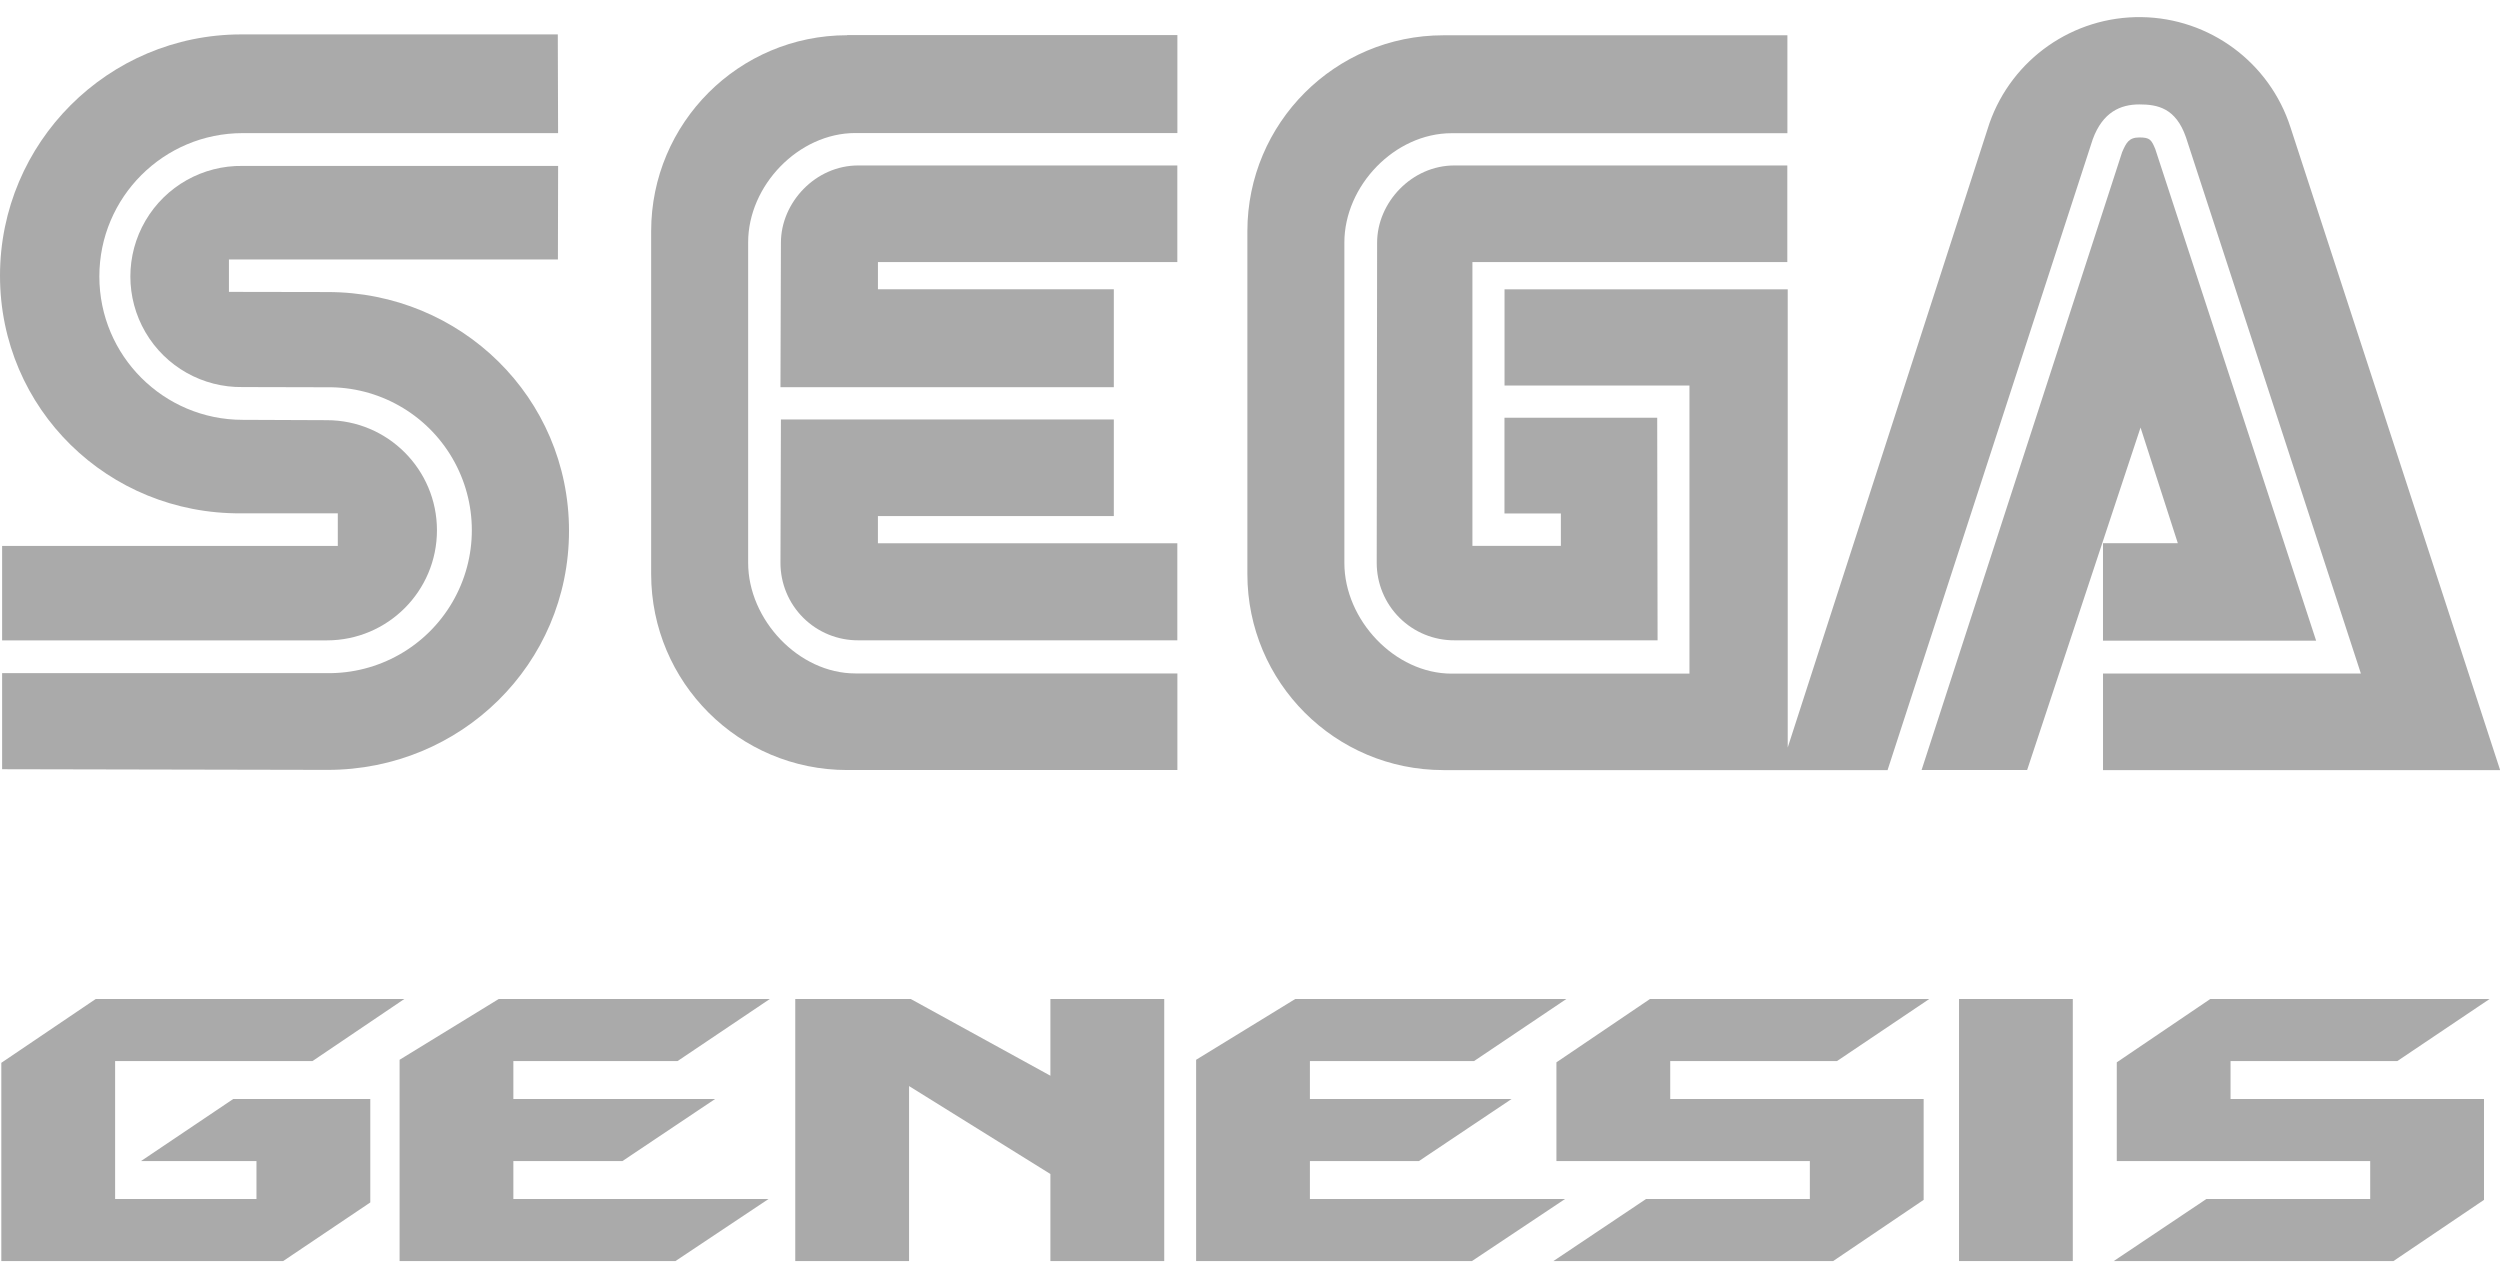
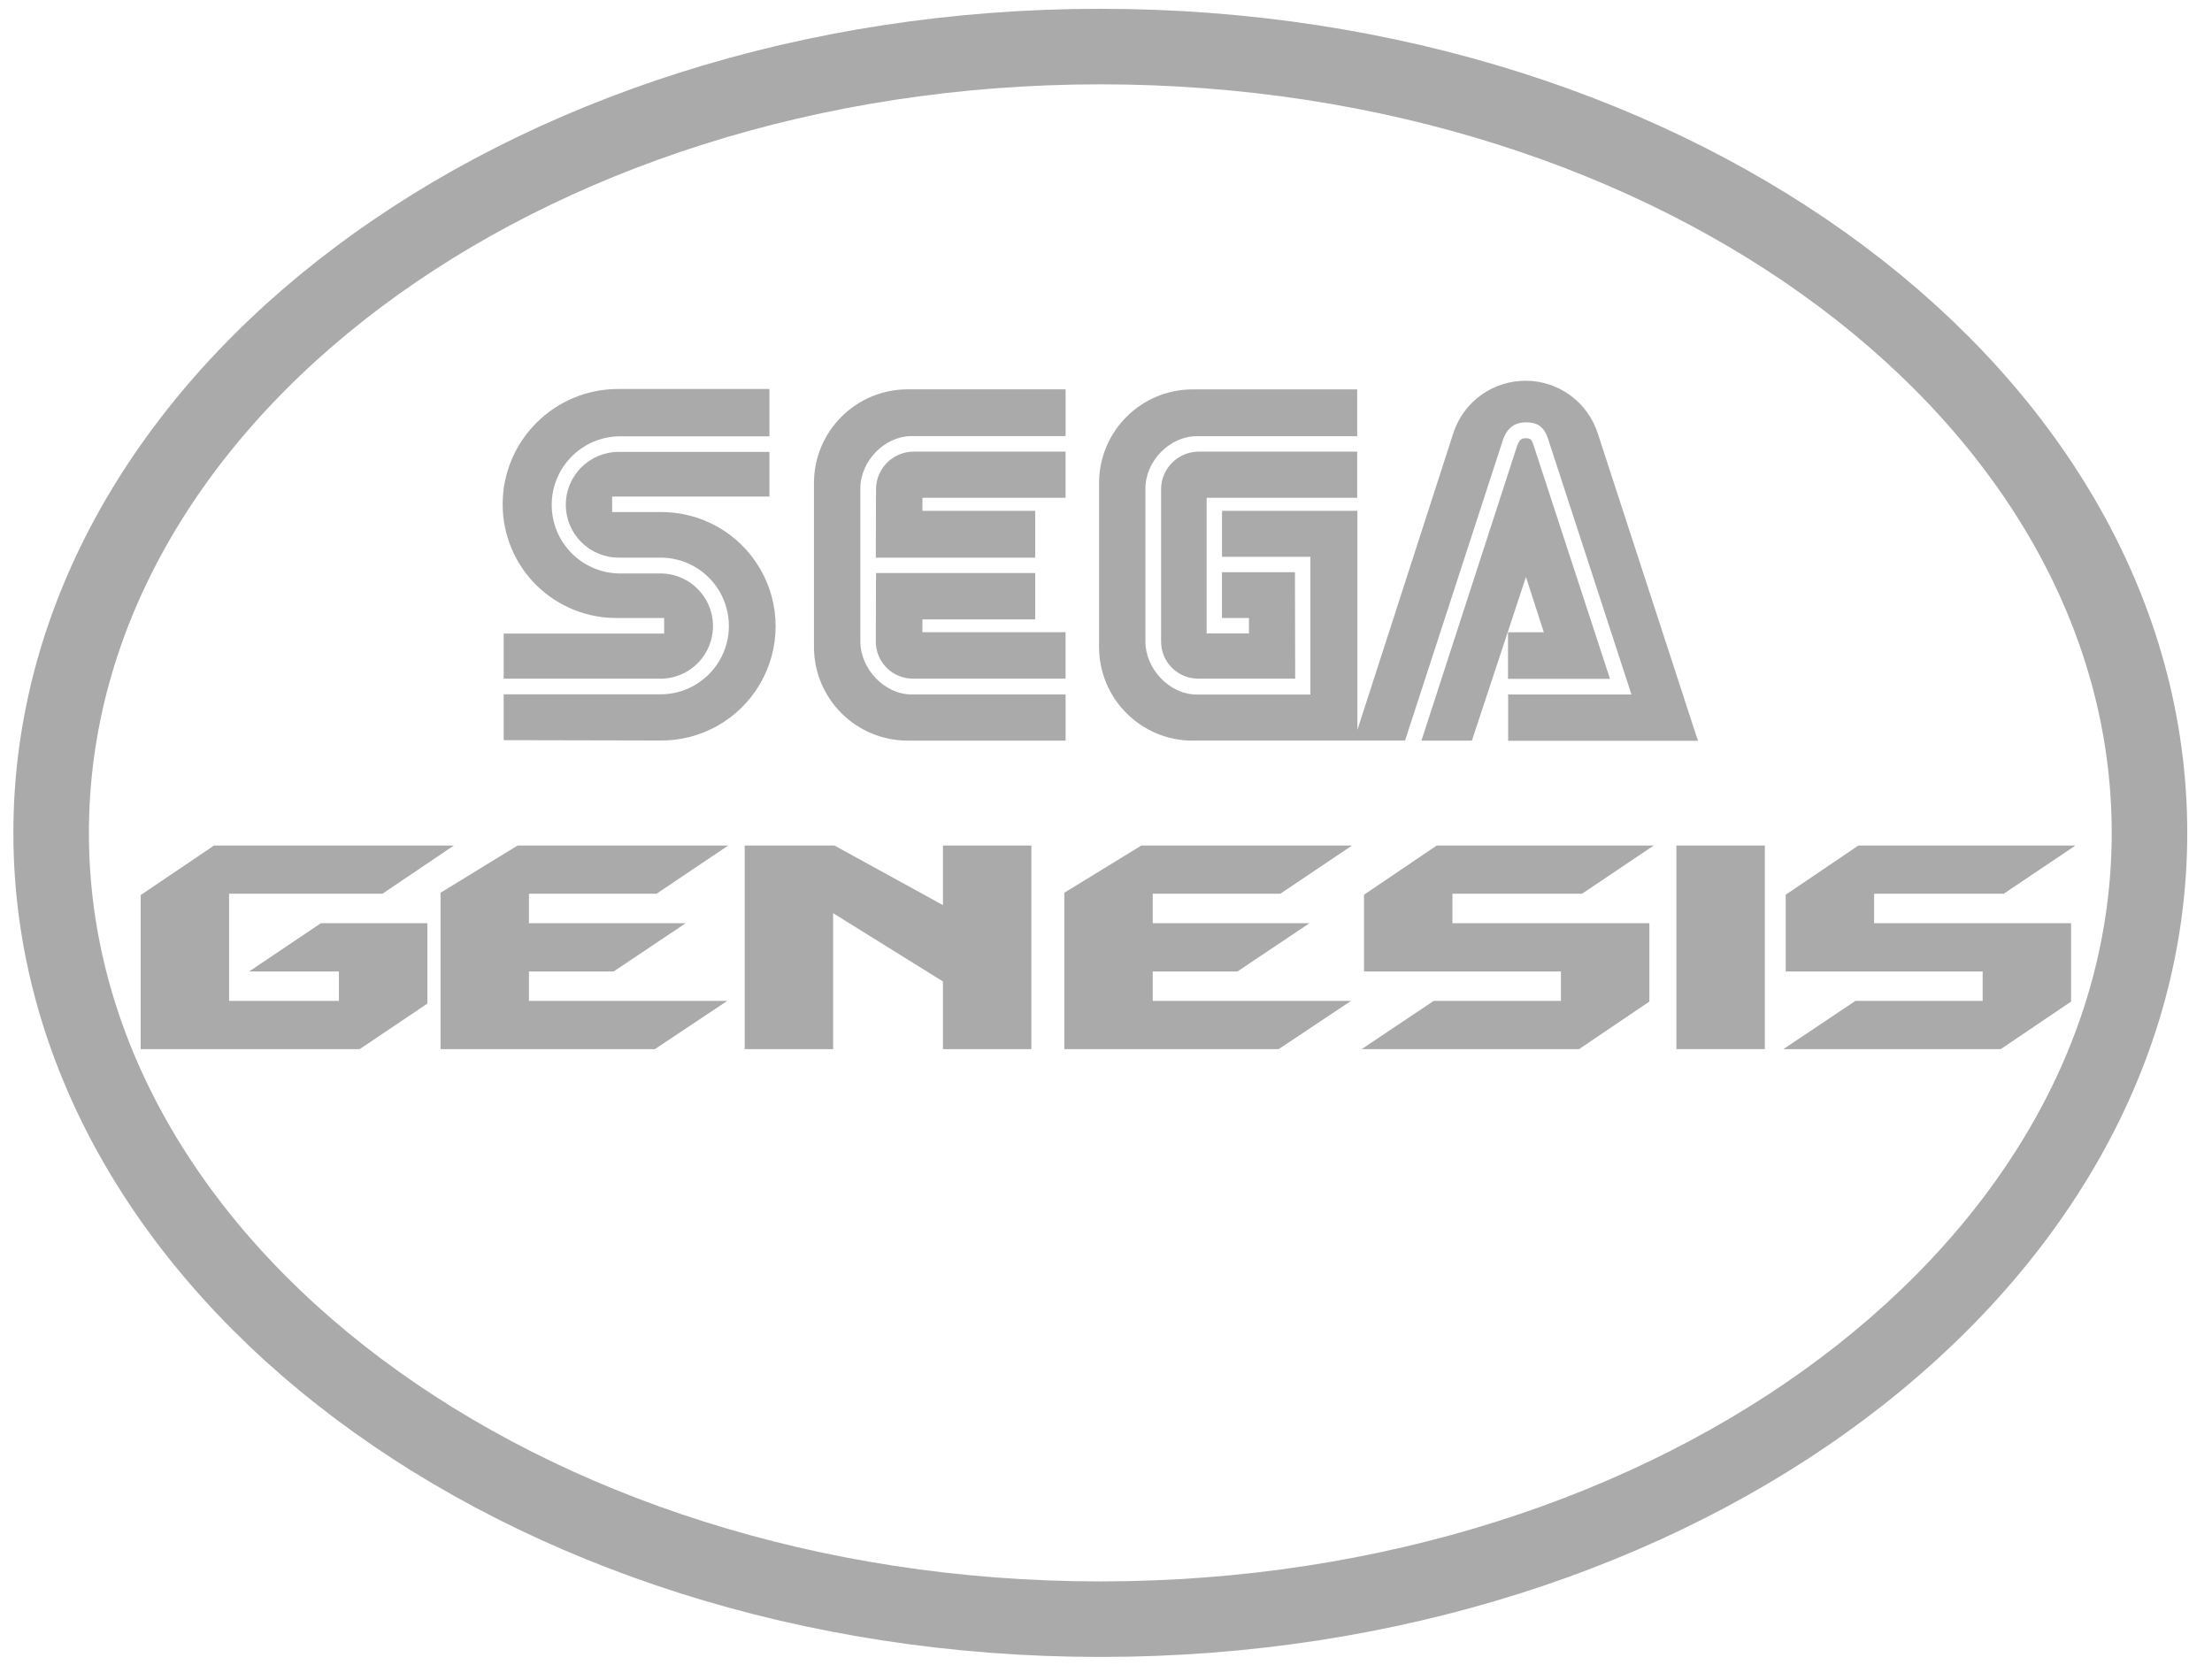
- <svg xmlns="http://www.w3.org/2000/svg" id="sgenesis" viewBox="0 0 871.95 440.86">
+ <svg xmlns="http://www.w3.org/2000/svg" viewBox="0 0 585.63 440.86">
  <defs>
-     <style>.cls-1{fill:#aaa;fill-rule:evenodd;}</style>
+     <style>.cls-1{fill:#aaa;fill-rule:evenodd;}.cls-2{fill:none;stroke:#aaa;stroke-miterlimit:10;stroke-width:20px;}</style>
  </defs>
-   <g id="genesis">
-     <polygon id="polygon15" class="cls-1" points="582.54 383.31 670.93 383.31 670.93 418.49 639.37 439.83 541.8 439.83 574.12 418.18 631.24 418.18 631.24 404.96 542.85 404.96 542.85 370.52 575.48 348.43 575.48 348.43 672.89 348.43 640.72 370.07 582.54 370.07 582.54 383.31" />
-     <polygon id="polygon17" class="cls-1" points="683.27 348.43 683.27 348.43 722.95 348.43 722.95 439.83 683.27 439.83 683.27 348.43" />
-     <polygon id="polygon19" class="cls-1" points="777.97 383.31 866.37 383.31 866.37 418.49 834.79 439.83 737.23 439.83 769.55 418.18 826.68 418.18 826.68 404.96 738.29 404.96 738.29 370.52 770.9 348.43 770.9 348.43 868.32 348.43 836.15 370.07 777.97 370.07 777.97 383.31" />
-     <polygon id="polygon21" class="cls-1" points="456.87 418.18 456.87 404.96 494.89 404.96 527.21 383.31 456.87 383.31 456.87 370.07 514.13 370.07 546.31 348.43 451.75 348.43 417.18 369.63 417.18 369.63 417.18 439.83 513.39 439.83 545.86 418.18 456.87 418.18" />
-     <polygon id="polygon23" class="cls-1" points="179.05 418.18 179.05 404.96 217.09 404.96 249.41 383.31 179.05 383.31 179.05 370.07 236.33 370.07 268.5 348.43 173.94 348.43 139.37 369.63 139.37 369.63 139.37 439.83 235.58 439.83 268.05 418.18 179.05 418.18" />
-     <polygon id="polygon25" class="cls-1" points="366.36 409.47 317.06 378.8 317.06 439.83 277.37 439.83 277.37 348.43 317.65 348.43 366.36 375.19 366.36 348.43 366.36 348.43 406.06 348.43 406.06 439.83 366.36 439.83 366.36 409.47" />
-     <polygon id="polygon27" class="cls-1" points="40.15 370.07 40.15 418.18 89.45 418.18 89.45 404.96 49.17 404.96 81.34 383.31 129.15 383.31 129.15 419.39 98.77 439.83 0.46 439.83 0.46 370.69 0.46 370.69 33.38 348.43 141.02 348.43 109 370.07 40.15 370.07" />
-   </g>
-   <g id="sega">
-     <path id="path33" class="cls-1" d="M194.55,12H84.19A84.19,84.19,0,0,0,0,96.14c0,46.51,37.71,83.29,84.19,82.9h33.63V190.4H.74v32.95H114a38.4,38.4,0,1,0,0-76.8l-29.35-.12a50,50,0,1,1,0-100h110L194.55,12Z" />
-     <path id="path35" class="cls-1" d="M194.55,90.5H79.85v11.3l34.41.06c46.51,0,84.2,36.79,84.2,83.28s-37.69,83.38-84.2,83.38L.74,268.29V234.78H114a49.86,49.86,0,1,0,0-99.71L84.66,135a38.57,38.57,0,1,1,0-77.13h110l-.07,32.67Z" />
-     <path id="path39" class="cls-1" d="M503.41,268.59a68.36,68.36,0,0,1-68.35-68.33V80.64a68.36,68.36,0,0,1,68.35-68.33h120V46.46H506.3c-19.84,0-37.41,18.32-37.41,38.13V196.36c0,19.81,17.55,38.59,37.41,38.59h82.95V134.47h-64.5V100.92h98.77v159.8L693.88,43a55.39,55.39,0,0,1,105,1.43L872,268.61H733.49V234.92h89.94l-61-187c-3.55-10.28-9.93-11.5-16.28-11.5-6.62,0-12.77,2.73-16.23,12.12L658.34,268.61H503.41v0Z" />
-     <path id="path13" class="cls-1" d="M272.37,84.64c0-14,12.06-27,27.07-26.93H410.63V91.4H306.21v9.5h82.27v34.15H272.21l.16-50.41Z" />
-     <path id="path29" class="cls-1" d="M295.47,12.29a68.36,68.36,0,0,0-68.36,68.33V200.24a68.36,68.36,0,0,0,68.36,68.33H410.65V234.88H298.33c-19.81,0-37.39-18.78-37.39-38.59V84.52c0-19.81,17.58-38.12,37.39-38.12H410.65V12.24H295.47v0Z" />
-     <path id="path31" class="cls-1" d="M513.55,190.4v-99H623.38V57.71h-116c-15-.07-27.07,12.93-27.07,26.93l-.14,111.63a27,27,0,0,0,27.21,27.06h70.75L578,145.69H524.73v33.4H544.4v11.29H513.55v0Z" />
-     <path id="path37" class="cls-1" d="M751.7,51.94c-1.36-3.21-1.84-4-5.54-4s-4.59,1.91-6,5.12L670.21,268.57l36.81,0,39.56-119.45,13,40.34H733.48v34h74.34L751.7,51.94Z" />
-     <path id="path11" class="cls-1" d="M272.21,196.27a27,27,0,0,0,27.23,27.06H410.63V189.48H306.2V180h82.28v-33.7H272.37l-.16,50Z" />
+   <g id="sgenesis">
+     <g id="genesis">
+       <polygon id="polygon15" class="cls-1" points="384.53 244.45 436.67 244.45 436.67 265.2 418.06 277.79 360.5 277.79 379.57 265.02 413.26 265.02 413.26 257.22 361.12 257.22 361.12 236.91 380.37 223.88 380.37 223.88 437.83 223.88 418.85 236.64 384.53 236.64 384.53 244.45" />
+       <polygon id="polygon17" class="cls-1" points="443.83 223.88 443.83 223.88 467.24 223.88 467.24 277.79 443.83 277.79 443.83 223.88" />
+       <polygon id="polygon19" class="cls-1" points="496.18 244.45 548.32 244.45 548.32 265.2 529.7 277.79 472.15 277.79 491.22 265.02 524.91 265.02 524.91 257.22 472.77 257.22 472.77 236.91 492.01 223.88 492.01 223.88 549.48 223.88 530.5 236.64 496.18 236.64 496.18 244.45" />
+       <polygon id="polygon21" class="cls-1" points="305.19 265.02 305.19 257.22 327.62 257.22 346.69 244.45 305.19 244.45 305.19 236.64 338.97 236.64 357.95 223.88 302.18 223.88 281.78 236.38 281.78 236.38 281.78 277.79 338.54 277.79 357.69 265.02 305.19 265.02" />
+       <polygon id="polygon23" class="cls-1" points="140.04 265.02 140.04 257.22 162.48 257.22 181.54 244.45 140.04 244.45 140.04 236.64 173.83 236.64 192.8 223.88 137.03 223.88 116.64 236.38 116.64 236.38 116.64 277.79 173.38 277.79 192.54 265.02 140.04 265.02" />
+       <polygon id="polygon25" class="cls-1" points="249.65 259.88 220.57 241.79 220.57 277.79 197.16 277.79 197.16 223.88 220.92 223.88 249.65 239.66 249.65 223.88 249.65 223.88 273.06 223.88 273.06 277.79 249.65 277.79 249.65 259.88" />
+       <polygon id="polygon27" class="cls-1" points="60.65 236.64 60.65 265.02 89.73 265.02 89.73 257.22 65.97 257.22 84.95 244.45 113.15 244.45 113.15 265.73 95.23 277.79 37.24 277.79 37.24 237 37.24 237 56.66 223.88 120.15 223.88 101.26 236.64 60.65 236.64" />
+     </g>
+     <g id="sega-2" data-name="sega">
+       <path id="path33" class="cls-1" d="M203.69,103H163.64a30.55,30.55,0,0,0-30.56,30.54,30.07,30.07,0,0,0,30.56,30.09h12.2v4.13H133.35v11.95h41.1a13.94,13.94,0,1,0,0-27.87l-10.65,0a18.16,18.16,0,0,1,0-36.31h39.91l0-12.49Z" />
+       <path id="path35" class="cls-1" d="M203.69,131.48H162.06v4.1l12.49,0a30.25,30.25,0,1,1,0,60.49l-41.2-.09V183.84h41.1a18.1,18.1,0,1,0,0-36.19l-10.65,0a14,14,0,0,1,0-28h39.91l0,11.86Z" />
+       <path id="path39" class="cls-1" d="M315.78,196.11a24.8,24.8,0,0,1-24.8-24.8V127.9a24.81,24.81,0,0,1,24.8-24.8h43.54v12.4H316.83c-7.2,0-13.58,6.64-13.58,13.83V169.9c0,7.19,6.37,14,13.58,14h30.1V147.44h-23.4V135.26h35.84v58l25.54-79a20.1,20.1,0,0,1,38.11.52l26.51,81.36H399.28V183.89h32.65L409.79,116c-1.29-3.73-3.6-4.17-5.91-4.17s-4.63,1-5.89,4.4l-26,79.86H315.78Z" />
+       <path id="path13" class="cls-1" d="M231.93,129.35a10,10,0,0,1,9.82-9.77h40.36v12.23h-37.9v3.44h29.86v12.4h-42.2l.06-18.3Z" />
+       <path id="path29" class="cls-1" d="M240.31,103.09a24.82,24.82,0,0,0-24.81,24.8v43.42a24.81,24.81,0,0,0,24.81,24.79h41.81V183.88H241.35c-7.19,0-13.57-6.82-13.57-14V129.31c0-7.19,6.38-13.84,13.57-13.84h40.77V103.08H240.31Z" />
+       <path id="path31" class="cls-1" d="M319.46,167.74V131.81h39.86V119.58h-42.1a10,10,0,0,0-9.82,9.77l0,40.51a9.8,9.8,0,0,0,9.87,9.83H342.9l-.06-28.18H323.52v12.12h7.14v4.1h-11.2Z" />
+       <path id="path37" class="cls-1" d="M405.89,117.48c-.49-1.16-.67-1.44-2-1.44s-1.66.7-2.18,1.86l-25.38,78.2,13.36,0L404,152.77l4.73,14.64h-9.48v12.34h27l-20.37-62.27Z" />
+       <path id="path11" class="cls-1" d="M231.87,169.86a9.8,9.8,0,0,0,9.88,9.83h40.36V167.4h-37.9V164h29.86V151.73H231.93l-.06,18.13Z" />
+     </g>
+     <ellipse class="cls-2" cx="291.31" cy="220.53" rx="277.77" ry="208.2" />
  </g>
</svg>
